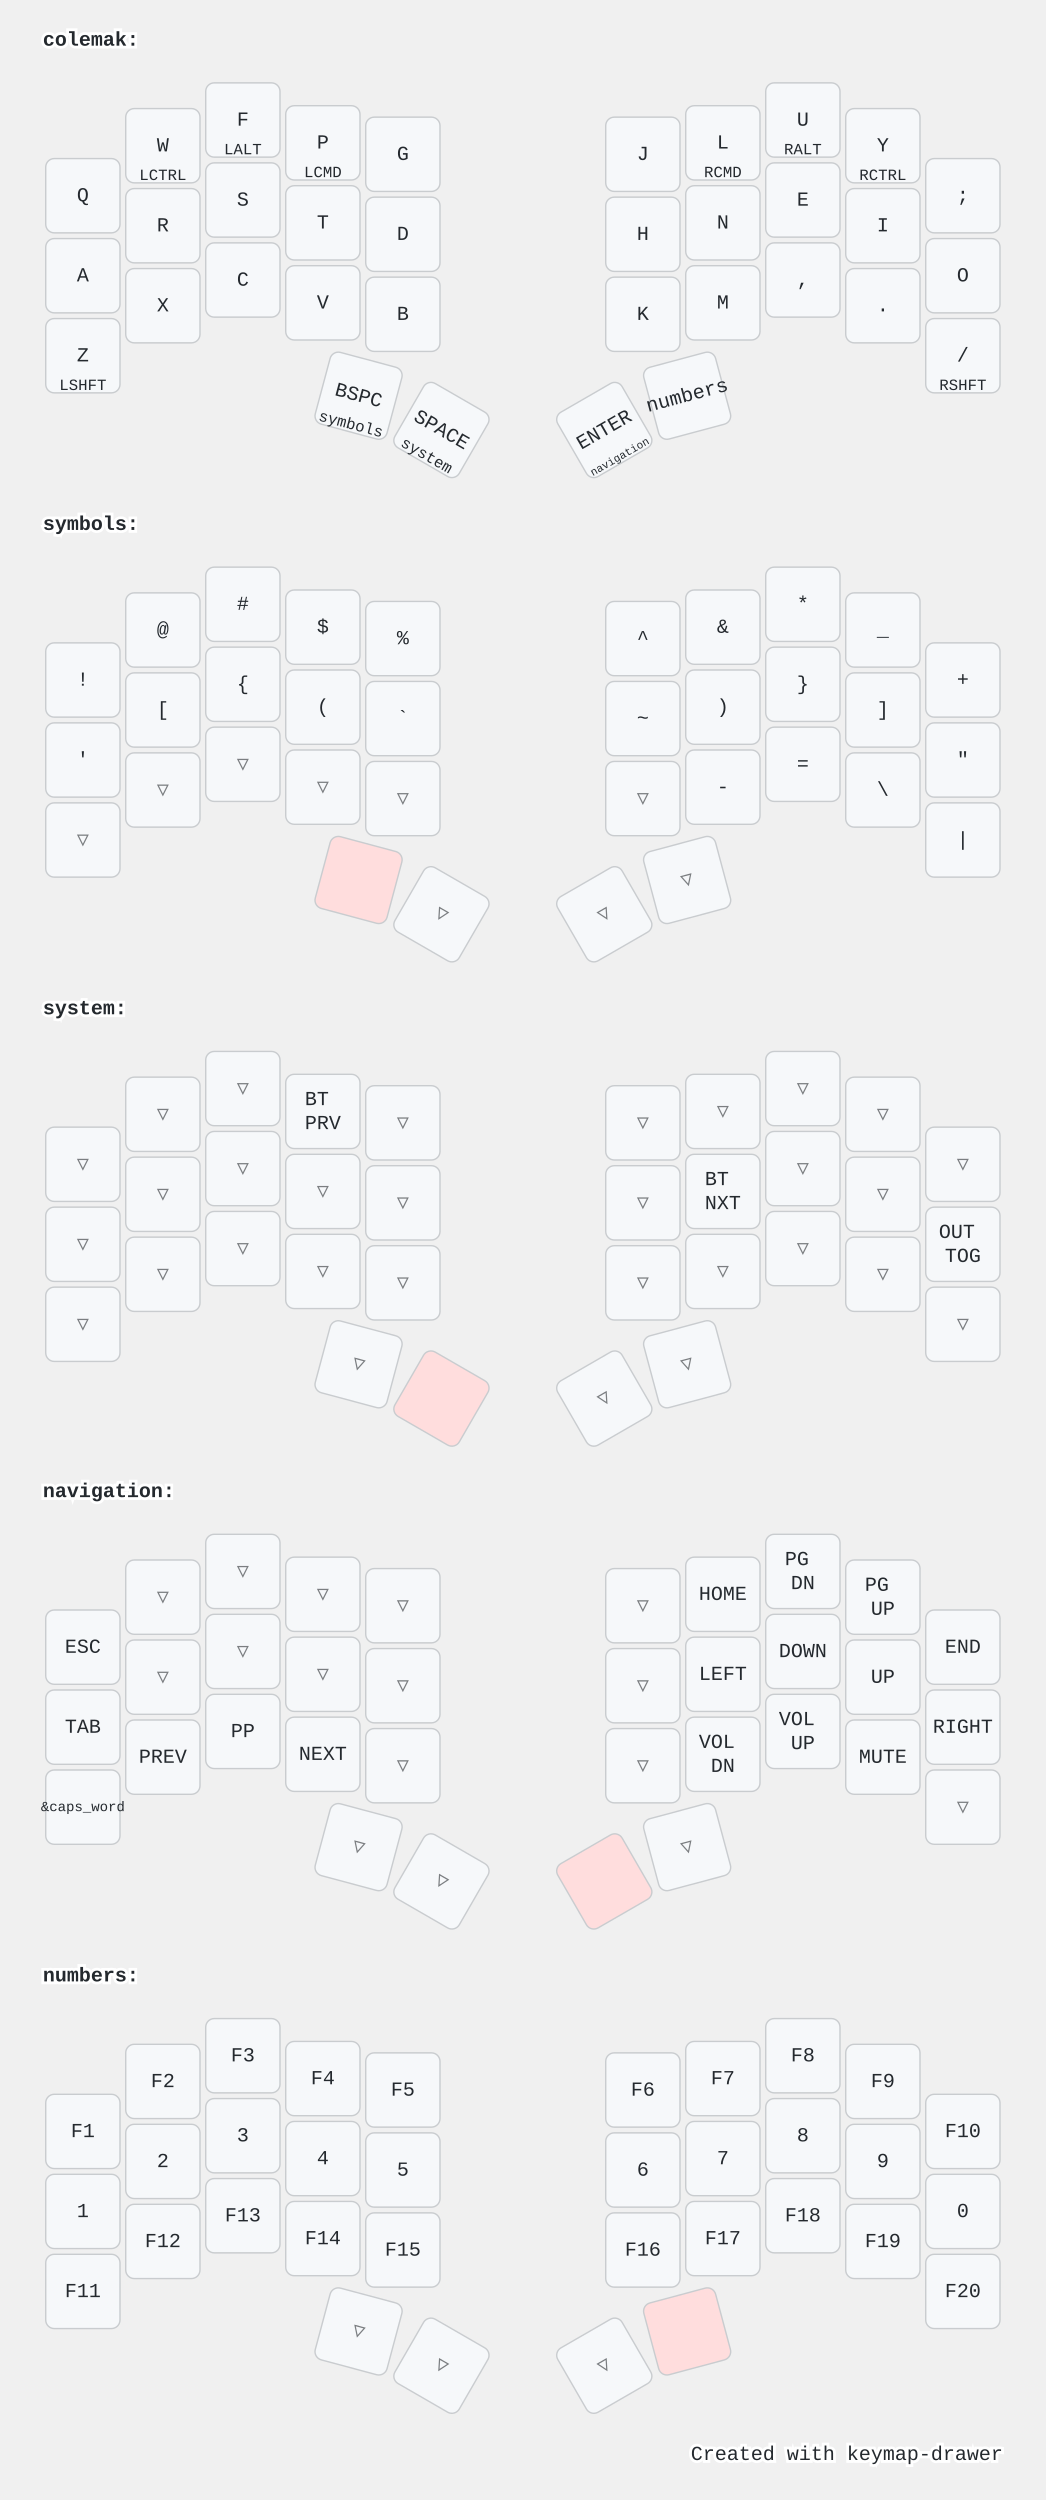
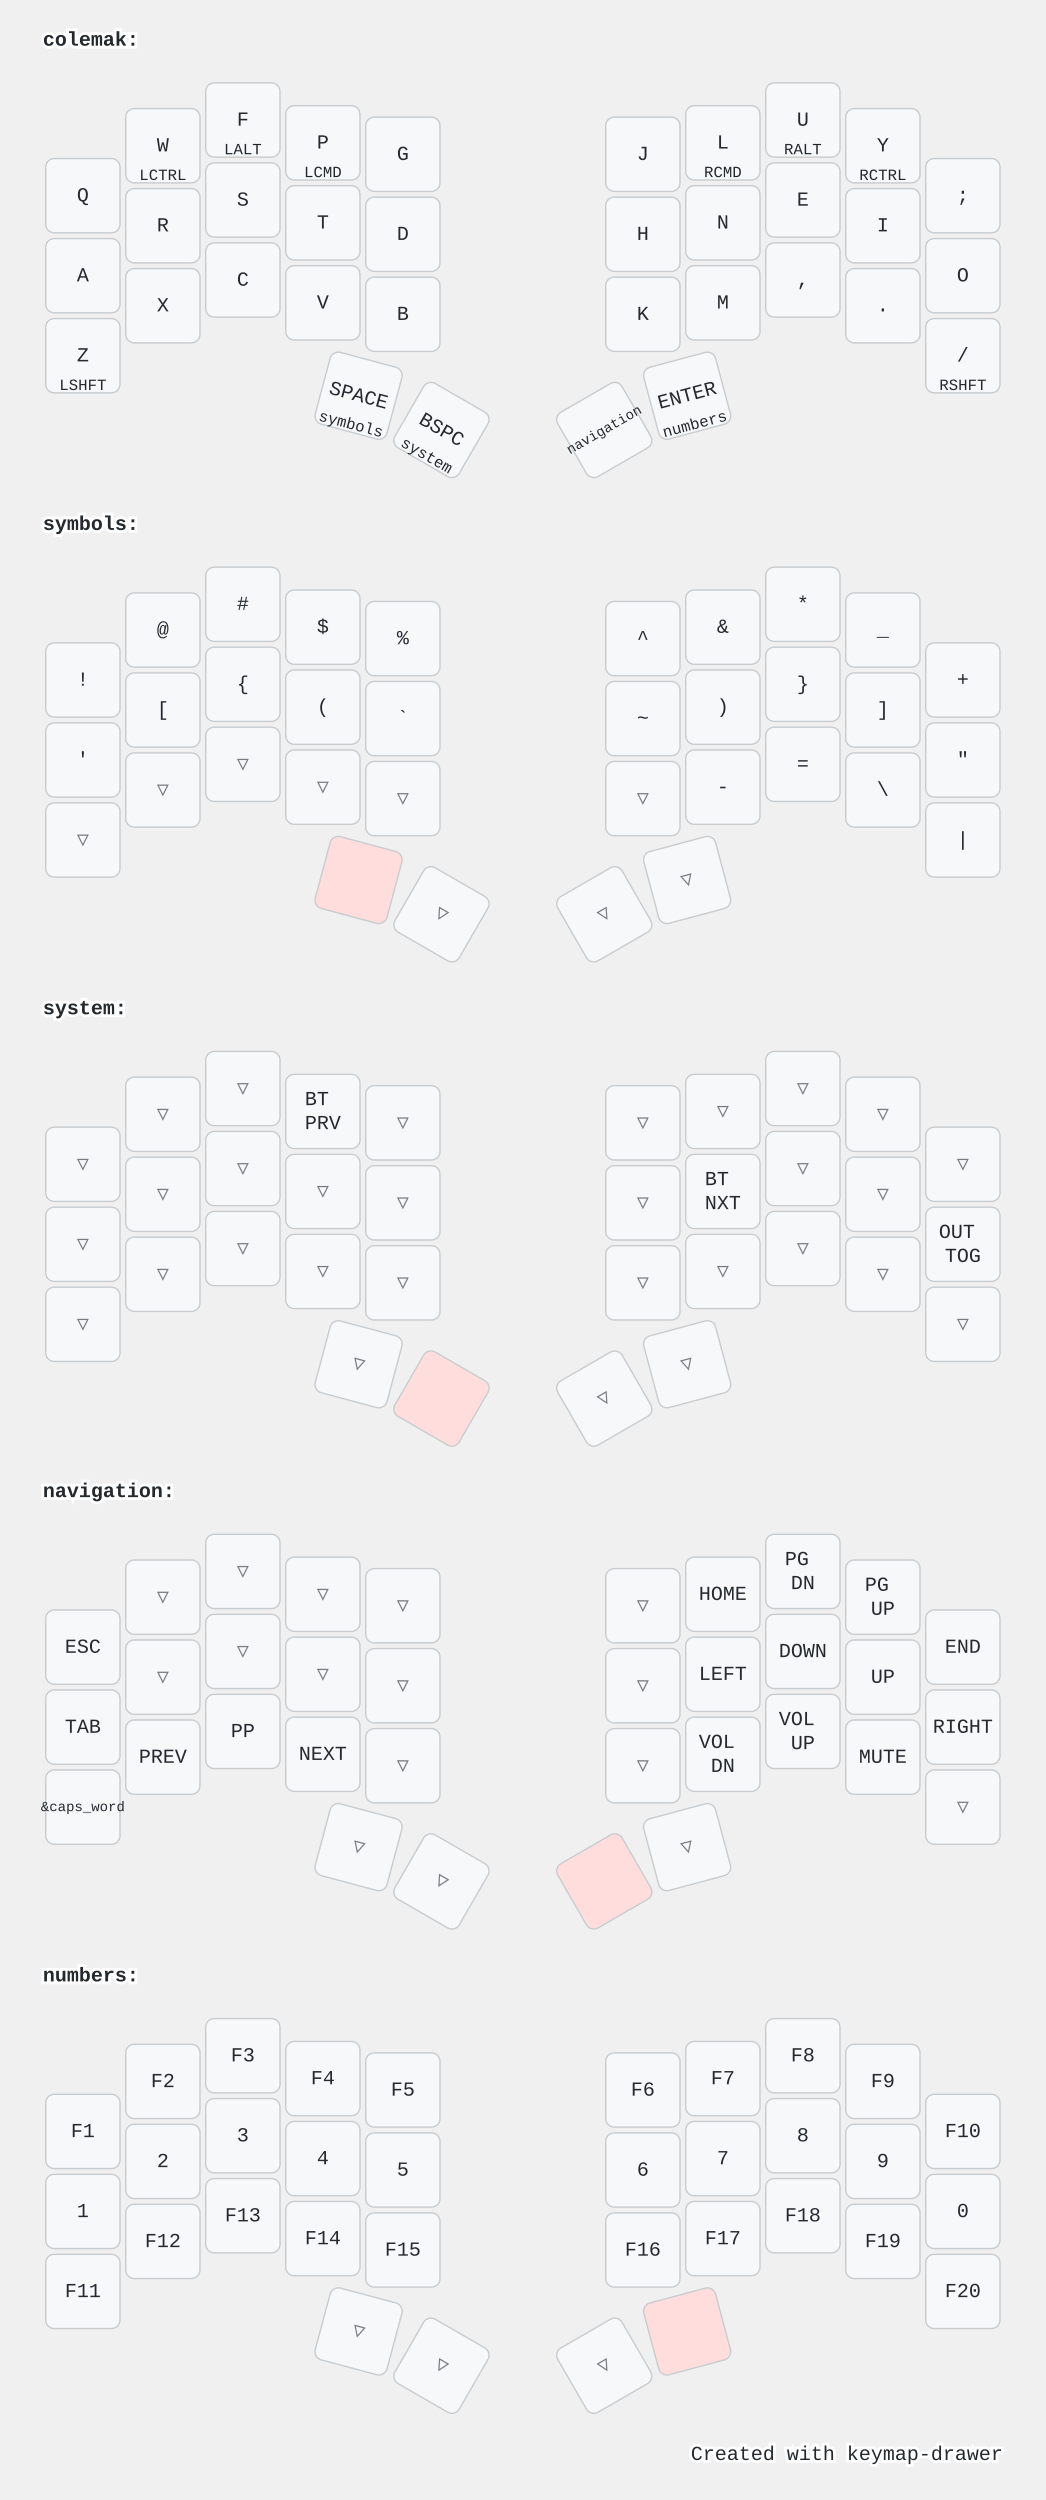
<svg xmlns="http://www.w3.org/2000/svg" width="732" height="1750" viewBox="0 0 732 1750" class="keymap">
  <style>/* inherit to force styles through use tags */
svg path {
    fill: inherit;
}

/* font and background color specifications */
svg.keymap {
    font-family: SFMono-Regular,Consolas,Liberation Mono,Menlo,monospace;
    font-size: 14px;
    font-kerning: normal;
    text-rendering: optimizeLegibility;
    fill: #24292e;
}

/* default key styling */
rect.key {
    fill: #f6f8fa;
}

rect.key, rect.combo {
    stroke: #c9cccf;
    stroke-width: 1;
}

/* default key side styling, only used is draw_key_sides is set */
rect.side {
    filter: brightness(90%);
}

/* color accent for combo boxes */
rect.combo, rect.combo-separate {
    fill: #cdf;
}

/* color accent for held keys */
rect.held, rect.combo.held {
    fill: #fdd;
}

/* color accent for ghost (optional) keys */
rect.ghost, rect.combo.ghost {
    stroke-dasharray: 4, 4;
    stroke-width: 2;
}

text {
    text-anchor: middle;
    dominant-baseline: middle;
}

/* styling for layer labels */
text.label {
    font-weight: bold;
    text-anchor: start;
    stroke: white;
    stroke-width: 4;
    paint-order: stroke;
}

/* styling for optional footer */
text.footer {
    text-anchor: end;
    dominant-baseline: auto;
    stroke: white;
    stroke-width: 4;
    paint-order: stroke;
}

/* styling for combo tap, and key hold/shifted label text */
text.combo, text.hold, text.shifted {
    font-size: 11px;
}

text.hold {
    text-anchor: middle;
    dominant-baseline: auto;
}

text.shifted {
    text-anchor: middle;
    dominant-baseline: hanging;
}

/* styling for hold/shifted label text in combo box */
text.combo.hold, text.combo.shifted {
    font-size: 8px;
}

/* lighter symbol for transparent keys */
text.trans {
    fill: #7b7e81;
}

/* styling for combo dendrons */
path.combo {
    stroke-width: 1;
    stroke: gray;
    fill: none;
}

/* Start Tabler Icons Cleanup */
/* cannot use height/width with glyphs */
.icon-tabler &gt; path {
    fill: inherit;
    stroke: inherit;
    stroke-width: 2;
}
/* hide tabler's default box */
.icon-tabler &gt; path[stroke="none"][fill="none"] {
    visibility: hidden;
}
/* End Tabler Icons Cleanup */

@media (prefers-color-scheme: dark) {
svg.keymap { fill: #d1d6db; }
rect.key { fill: #3f4750; }
rect.key, rect.combo { stroke: #60666c; }
rect.combo, rect.combo-separate { fill: #1f3d7a; }
rect.held, rect.combo.held { fill: #854747; }
text.label, text.footer { stroke: black; }
text.trans { fill: #7e8184; }
path.combo { stroke: #7f7f7f; }

}</style>
  <g transform="translate(30, 0)" class="layer-colemak">
    <text x="0" y="28" class="label">colemak:</text>
    <g transform="translate(0, 56)">
      <g transform="translate(28, 81)" class="key keypos-0">
        <rect rx="6" ry="6" x="-26" y="-26" width="52" height="52" class="key" />
        <text x="0" y="0" class="key tap">Q</text>
      </g>
      <g transform="translate(84, 46)" class="key keypos-1">
        <rect rx="6" ry="6" x="-26" y="-26" width="52" height="52" class="key" />
        <text x="0" y="0" class="key tap">W</text>
        <text x="0" y="24" class="key hold">LCTRL</text>
      </g>
      <g transform="translate(140, 28)" class="key keypos-2">
        <rect rx="6" ry="6" x="-26" y="-26" width="52" height="52" class="key" />
        <text x="0" y="0" class="key tap">F</text>
        <text x="0" y="24" class="key hold">LALT</text>
      </g>
      <g transform="translate(196, 44)" class="key keypos-3">
        <rect rx="6" ry="6" x="-26" y="-26" width="52" height="52" class="key" />
        <text x="0" y="0" class="key tap">P</text>
        <text x="0" y="24" class="key hold">LCMD</text>
      </g>
      <g transform="translate(252, 52)" class="key keypos-4">
        <rect rx="6" ry="6" x="-26" y="-26" width="52" height="52" class="key" />
        <text x="0" y="0" class="key tap">G</text>
      </g>
      <g transform="translate(420, 52)" class="key keypos-5">
        <rect rx="6" ry="6" x="-26" y="-26" width="52" height="52" class="key" />
        <text x="0" y="0" class="key tap">J</text>
      </g>
      <g transform="translate(476, 44)" class="key keypos-6">
        <rect rx="6" ry="6" x="-26" y="-26" width="52" height="52" class="key" />
        <text x="0" y="0" class="key tap">L</text>
        <text x="0" y="24" class="key hold">RCMD</text>
      </g>
      <g transform="translate(532, 28)" class="key keypos-7">
        <rect rx="6" ry="6" x="-26" y="-26" width="52" height="52" class="key" />
        <text x="0" y="0" class="key tap">U</text>
        <text x="0" y="24" class="key hold">RALT</text>
      </g>
      <g transform="translate(588, 46)" class="key keypos-8">
        <rect rx="6" ry="6" x="-26" y="-26" width="52" height="52" class="key" />
        <text x="0" y="0" class="key tap">Y</text>
        <text x="0" y="24" class="key hold">RCTRL</text>
      </g>
      <g transform="translate(644, 81)" class="key keypos-9">
        <rect rx="6" ry="6" x="-26" y="-26" width="52" height="52" class="key" />
        <text x="0" y="0" class="key tap">;</text>
      </g>
      <g transform="translate(28, 137)" class="key keypos-10">
        <rect rx="6" ry="6" x="-26" y="-26" width="52" height="52" class="key" />
        <text x="0" y="0" class="key tap">A</text>
      </g>
      <g transform="translate(84, 102)" class="key keypos-11">
        <rect rx="6" ry="6" x="-26" y="-26" width="52" height="52" class="key" />
        <text x="0" y="0" class="key tap">R</text>
      </g>
      <g transform="translate(140, 84)" class="key keypos-12">
        <rect rx="6" ry="6" x="-26" y="-26" width="52" height="52" class="key" />
        <text x="0" y="0" class="key tap">S</text>
      </g>
      <g transform="translate(196, 100)" class="key keypos-13">
        <rect rx="6" ry="6" x="-26" y="-26" width="52" height="52" class="key" />
        <text x="0" y="0" class="key tap">T</text>
      </g>
      <g transform="translate(252, 108)" class="key keypos-14">
        <rect rx="6" ry="6" x="-26" y="-26" width="52" height="52" class="key" />
        <text x="0" y="0" class="key tap">D</text>
      </g>
      <g transform="translate(420, 108)" class="key keypos-15">
        <rect rx="6" ry="6" x="-26" y="-26" width="52" height="52" class="key" />
        <text x="0" y="0" class="key tap">H</text>
      </g>
      <g transform="translate(476, 100)" class="key keypos-16">
        <rect rx="6" ry="6" x="-26" y="-26" width="52" height="52" class="key" />
        <text x="0" y="0" class="key tap">N</text>
      </g>
      <g transform="translate(532, 84)" class="key keypos-17">
        <rect rx="6" ry="6" x="-26" y="-26" width="52" height="52" class="key" />
        <text x="0" y="0" class="key tap">E</text>
      </g>
      <g transform="translate(588, 102)" class="key keypos-18">
        <rect rx="6" ry="6" x="-26" y="-26" width="52" height="52" class="key" />
        <text x="0" y="0" class="key tap">I</text>
      </g>
      <g transform="translate(644, 137)" class="key keypos-19">
        <rect rx="6" ry="6" x="-26" y="-26" width="52" height="52" class="key" />
        <text x="0" y="0" class="key tap">O</text>
      </g>
      <g transform="translate(28, 193)" class="key keypos-20">
        <rect rx="6" ry="6" x="-26" y="-26" width="52" height="52" class="key" />
        <text x="0" y="0" class="key tap">Z</text>
        <text x="0" y="24" class="key hold">LSHFT</text>
      </g>
      <g transform="translate(84, 158)" class="key keypos-21">
        <rect rx="6" ry="6" x="-26" y="-26" width="52" height="52" class="key" />
        <text x="0" y="0" class="key tap">X</text>
      </g>
      <g transform="translate(140, 140)" class="key keypos-22">
        <rect rx="6" ry="6" x="-26" y="-26" width="52" height="52" class="key" />
        <text x="0" y="0" class="key tap">C</text>
      </g>
      <g transform="translate(196, 156)" class="key keypos-23">
        <rect rx="6" ry="6" x="-26" y="-26" width="52" height="52" class="key" />
        <text x="0" y="0" class="key tap">V</text>
      </g>
      <g transform="translate(252, 164)" class="key keypos-24">
        <rect rx="6" ry="6" x="-26" y="-26" width="52" height="52" class="key" />
        <text x="0" y="0" class="key tap">B</text>
      </g>
      <g transform="translate(420, 164)" class="key keypos-25">
        <rect rx="6" ry="6" x="-26" y="-26" width="52" height="52" class="key" />
        <text x="0" y="0" class="key tap">K</text>
      </g>
      <g transform="translate(476, 156)" class="key keypos-26">
        <rect rx="6" ry="6" x="-26" y="-26" width="52" height="52" class="key" />
        <text x="0" y="0" class="key tap">M</text>
      </g>
      <g transform="translate(532, 140)" class="key keypos-27">
        <rect rx="6" ry="6" x="-26" y="-26" width="52" height="52" class="key" />
        <text x="0" y="0" class="key tap">,</text>
      </g>
      <g transform="translate(588, 158)" class="key keypos-28">
        <rect rx="6" ry="6" x="-26" y="-26" width="52" height="52" class="key" />
        <text x="0" y="0" class="key tap">.</text>
      </g>
      <g transform="translate(644, 193)" class="key keypos-29">
        <rect rx="6" ry="6" x="-26" y="-26" width="52" height="52" class="key" />
        <text x="0" y="0" class="key tap">/</text>
        <text x="0" y="24" class="key hold">RSHFT</text>
      </g>
      <g transform="translate(221, 221) rotate(15.0)" class="key keypos-30">
        <rect rx="6" ry="6" x="-26" y="-26" width="52" height="52" class="key" />
+         <text x="0" y="0" class="key tap">SPACE</text>
+         <text x="0" y="24" class="key hold">symbols</text>
+       </g>
+       <g transform="translate(279, 245) rotate(30.0)" class="key keypos-31">
+         <rect rx="6" ry="6" x="-26" y="-26" width="52" height="52" class="key" />
        <text x="0" y="0" class="key tap">BSPC</text>
-         <text x="0" y="24" class="key hold">symbols</text>
-       </g>
-       <g transform="translate(279, 245) rotate(30.0)" class="key keypos-31">
-         <rect rx="6" ry="6" x="-26" y="-26" width="52" height="52" class="key" />
-         <text x="0" y="0" class="key tap">SPACE</text>
        <text x="0" y="24" class="key hold">system</text>
      </g>
      <g transform="translate(393, 245) rotate(-30.0)" class="key keypos-32">
        <rect rx="6" ry="6" x="-26" y="-26" width="52" height="52" class="key" />
-         <text x="0" y="0" class="key tap">ENTER</text>
-         <text x="0" y="24" class="key hold">
+         <text x="0" y="0" class="key tap">
          <tspan style="font-size: 70%">navigation</tspan>
        </text>
      </g>
      <g transform="translate(451, 221) rotate(-15.0)" class="key keypos-33">
        <rect rx="6" ry="6" x="-26" y="-26" width="52" height="52" class="key" />
-         <text x="0" y="0" class="key tap">numbers</text>
+         <text x="0" y="0" class="key tap">ENTER</text>
+         <text x="0" y="24" class="key hold">numbers</text>
      </g>
    </g>
  </g>
  <g transform="translate(30, 339)" class="layer-symbols">
    <text x="0" y="28" class="label">symbols:</text>
    <g transform="translate(0, 56)">
      <g transform="translate(28, 81)" class="key keypos-0">
        <rect rx="6" ry="6" x="-26" y="-26" width="52" height="52" class="key" />
        <text x="0" y="0" class="key tap">!</text>
      </g>
      <g transform="translate(84, 46)" class="key keypos-1">
        <rect rx="6" ry="6" x="-26" y="-26" width="52" height="52" class="key" />
        <text x="0" y="0" class="key tap">@</text>
      </g>
      <g transform="translate(140, 28)" class="key keypos-2">
        <rect rx="6" ry="6" x="-26" y="-26" width="52" height="52" class="key" />
        <text x="0" y="0" class="key tap">#</text>
      </g>
      <g transform="translate(196, 44)" class="key keypos-3">
        <rect rx="6" ry="6" x="-26" y="-26" width="52" height="52" class="key" />
        <text x="0" y="0" class="key tap">$</text>
      </g>
      <g transform="translate(252, 52)" class="key keypos-4">
        <rect rx="6" ry="6" x="-26" y="-26" width="52" height="52" class="key" />
        <text x="0" y="0" class="key tap">%</text>
      </g>
      <g transform="translate(420, 52)" class="key keypos-5">
        <rect rx="6" ry="6" x="-26" y="-26" width="52" height="52" class="key" />
        <text x="0" y="0" class="key tap">^</text>
      </g>
      <g transform="translate(476, 44)" class="key keypos-6">
        <rect rx="6" ry="6" x="-26" y="-26" width="52" height="52" class="key" />
        <text x="0" y="0" class="key tap">&amp;</text>
      </g>
      <g transform="translate(532, 28)" class="key keypos-7">
        <rect rx="6" ry="6" x="-26" y="-26" width="52" height="52" class="key" />
        <text x="0" y="0" class="key tap">*</text>
      </g>
      <g transform="translate(588, 46)" class="key keypos-8">
        <rect rx="6" ry="6" x="-26" y="-26" width="52" height="52" class="key" />
        <text x="0" y="0" class="key tap">_</text>
      </g>
      <g transform="translate(644, 81)" class="key keypos-9">
        <rect rx="6" ry="6" x="-26" y="-26" width="52" height="52" class="key" />
        <text x="0" y="0" class="key tap">+</text>
      </g>
      <g transform="translate(28, 137)" class="key keypos-10">
        <rect rx="6" ry="6" x="-26" y="-26" width="52" height="52" class="key" />
        <text x="0" y="0" class="key tap">'</text>
      </g>
      <g transform="translate(84, 102)" class="key keypos-11">
        <rect rx="6" ry="6" x="-26" y="-26" width="52" height="52" class="key" />
        <text x="0" y="0" class="key tap">[</text>
      </g>
      <g transform="translate(140, 84)" class="key keypos-12">
        <rect rx="6" ry="6" x="-26" y="-26" width="52" height="52" class="key" />
        <text x="0" y="0" class="key tap">{</text>
      </g>
      <g transform="translate(196, 100)" class="key keypos-13">
        <rect rx="6" ry="6" x="-26" y="-26" width="52" height="52" class="key" />
        <text x="0" y="0" class="key tap">(</text>
      </g>
      <g transform="translate(252, 108)" class="key keypos-14">
        <rect rx="6" ry="6" x="-26" y="-26" width="52" height="52" class="key" />
        <text x="0" y="0" class="key tap">`</text>
      </g>
      <g transform="translate(420, 108)" class="key keypos-15">
        <rect rx="6" ry="6" x="-26" y="-26" width="52" height="52" class="key" />
        <text x="0" y="0" class="key tap">~</text>
      </g>
      <g transform="translate(476, 100)" class="key keypos-16">
        <rect rx="6" ry="6" x="-26" y="-26" width="52" height="52" class="key" />
        <text x="0" y="0" class="key tap">)</text>
      </g>
      <g transform="translate(532, 84)" class="key keypos-17">
        <rect rx="6" ry="6" x="-26" y="-26" width="52" height="52" class="key" />
        <text x="0" y="0" class="key tap">}</text>
      </g>
      <g transform="translate(588, 102)" class="key keypos-18">
        <rect rx="6" ry="6" x="-26" y="-26" width="52" height="52" class="key" />
        <text x="0" y="0" class="key tap">]</text>
      </g>
      <g transform="translate(644, 137)" class="key keypos-19">
        <rect rx="6" ry="6" x="-26" y="-26" width="52" height="52" class="key" />
        <text x="0" y="0" class="key tap">"</text>
      </g>
      <g transform="translate(28, 193)" class="key trans keypos-20">
        <rect rx="6" ry="6" x="-26" y="-26" width="52" height="52" class="key trans" />
        <text x="0" y="0" class="key trans tap">▽</text>
      </g>
      <g transform="translate(84, 158)" class="key trans keypos-21">
        <rect rx="6" ry="6" x="-26" y="-26" width="52" height="52" class="key trans" />
        <text x="0" y="0" class="key trans tap">▽</text>
      </g>
      <g transform="translate(140, 140)" class="key trans keypos-22">
        <rect rx="6" ry="6" x="-26" y="-26" width="52" height="52" class="key trans" />
        <text x="0" y="0" class="key trans tap">▽</text>
      </g>
      <g transform="translate(196, 156)" class="key trans keypos-23">
        <rect rx="6" ry="6" x="-26" y="-26" width="52" height="52" class="key trans" />
        <text x="0" y="0" class="key trans tap">▽</text>
      </g>
      <g transform="translate(252, 164)" class="key trans keypos-24">
        <rect rx="6" ry="6" x="-26" y="-26" width="52" height="52" class="key trans" />
        <text x="0" y="0" class="key trans tap">▽</text>
      </g>
      <g transform="translate(420, 164)" class="key trans keypos-25">
        <rect rx="6" ry="6" x="-26" y="-26" width="52" height="52" class="key trans" />
        <text x="0" y="0" class="key trans tap">▽</text>
      </g>
      <g transform="translate(476, 156)" class="key keypos-26">
        <rect rx="6" ry="6" x="-26" y="-26" width="52" height="52" class="key" />
        <text x="0" y="0" class="key tap">-</text>
      </g>
      <g transform="translate(532, 140)" class="key keypos-27">
        <rect rx="6" ry="6" x="-26" y="-26" width="52" height="52" class="key" />
        <text x="0" y="0" class="key tap">=</text>
      </g>
      <g transform="translate(588, 158)" class="key keypos-28">
        <rect rx="6" ry="6" x="-26" y="-26" width="52" height="52" class="key" />
        <text x="0" y="0" class="key tap">\</text>
      </g>
      <g transform="translate(644, 193)" class="key keypos-29">
        <rect rx="6" ry="6" x="-26" y="-26" width="52" height="52" class="key" />
        <text x="0" y="0" class="key tap">|</text>
      </g>
      <g transform="translate(221, 221) rotate(15.0)" class="key held keypos-30">
        <rect rx="6" ry="6" x="-26" y="-26" width="52" height="52" class="key held" />
      </g>
      <g transform="translate(279, 245) rotate(30.0)" class="key trans keypos-31">
        <rect rx="6" ry="6" x="-26" y="-26" width="52" height="52" class="key trans" />
        <text x="0" y="0" class="key trans tap">▽</text>
      </g>
      <g transform="translate(393, 245) rotate(-30.0)" class="key trans keypos-32">
        <rect rx="6" ry="6" x="-26" y="-26" width="52" height="52" class="key trans" />
        <text x="0" y="0" class="key trans tap">▽</text>
      </g>
      <g transform="translate(451, 221) rotate(-15.0)" class="key trans keypos-33">
        <rect rx="6" ry="6" x="-26" y="-26" width="52" height="52" class="key trans" />
        <text x="0" y="0" class="key trans tap">▽</text>
      </g>
    </g>
  </g>
  <g transform="translate(30, 678)" class="layer-system">
    <text x="0" y="28" class="label">system:</text>
    <g transform="translate(0, 56)">
      <g transform="translate(28, 81)" class="key trans keypos-0">
        <rect rx="6" ry="6" x="-26" y="-26" width="52" height="52" class="key trans" />
        <text x="0" y="0" class="key trans tap">▽</text>
      </g>
      <g transform="translate(84, 46)" class="key trans keypos-1">
        <rect rx="6" ry="6" x="-26" y="-26" width="52" height="52" class="key trans" />
        <text x="0" y="0" class="key trans tap">▽</text>
      </g>
      <g transform="translate(140, 28)" class="key trans keypos-2">
        <rect rx="6" ry="6" x="-26" y="-26" width="52" height="52" class="key trans" />
        <text x="0" y="0" class="key trans tap">▽</text>
      </g>
      <g transform="translate(196, 44)" class="key keypos-3">
        <rect rx="6" ry="6" x="-26" y="-26" width="52" height="52" class="key" />
        <text x="0" y="0" class="key tap">
          <tspan x="0" dy="-0.6em">BT</tspan>
          <tspan x="0" dy="1.2em">PRV</tspan>
        </text>
      </g>
      <g transform="translate(252, 52)" class="key trans keypos-4">
        <rect rx="6" ry="6" x="-26" y="-26" width="52" height="52" class="key trans" />
        <text x="0" y="0" class="key trans tap">▽</text>
      </g>
      <g transform="translate(420, 52)" class="key trans keypos-5">
        <rect rx="6" ry="6" x="-26" y="-26" width="52" height="52" class="key trans" />
        <text x="0" y="0" class="key trans tap">▽</text>
      </g>
      <g transform="translate(476, 44)" class="key trans keypos-6">
        <rect rx="6" ry="6" x="-26" y="-26" width="52" height="52" class="key trans" />
        <text x="0" y="0" class="key trans tap">▽</text>
      </g>
      <g transform="translate(532, 28)" class="key trans keypos-7">
        <rect rx="6" ry="6" x="-26" y="-26" width="52" height="52" class="key trans" />
        <text x="0" y="0" class="key trans tap">▽</text>
      </g>
      <g transform="translate(588, 46)" class="key trans keypos-8">
        <rect rx="6" ry="6" x="-26" y="-26" width="52" height="52" class="key trans" />
        <text x="0" y="0" class="key trans tap">▽</text>
      </g>
      <g transform="translate(644, 81)" class="key trans keypos-9">
        <rect rx="6" ry="6" x="-26" y="-26" width="52" height="52" class="key trans" />
        <text x="0" y="0" class="key trans tap">▽</text>
      </g>
      <g transform="translate(28, 137)" class="key trans keypos-10">
        <rect rx="6" ry="6" x="-26" y="-26" width="52" height="52" class="key trans" />
        <text x="0" y="0" class="key trans tap">▽</text>
      </g>
      <g transform="translate(84, 102)" class="key trans keypos-11">
        <rect rx="6" ry="6" x="-26" y="-26" width="52" height="52" class="key trans" />
        <text x="0" y="0" class="key trans tap">▽</text>
      </g>
      <g transform="translate(140, 84)" class="key trans keypos-12">
        <rect rx="6" ry="6" x="-26" y="-26" width="52" height="52" class="key trans" />
        <text x="0" y="0" class="key trans tap">▽</text>
      </g>
      <g transform="translate(196, 100)" class="key trans keypos-13">
        <rect rx="6" ry="6" x="-26" y="-26" width="52" height="52" class="key trans" />
        <text x="0" y="0" class="key trans tap">▽</text>
      </g>
      <g transform="translate(252, 108)" class="key trans keypos-14">
        <rect rx="6" ry="6" x="-26" y="-26" width="52" height="52" class="key trans" />
        <text x="0" y="0" class="key trans tap">▽</text>
      </g>
      <g transform="translate(420, 108)" class="key trans keypos-15">
        <rect rx="6" ry="6" x="-26" y="-26" width="52" height="52" class="key trans" />
        <text x="0" y="0" class="key trans tap">▽</text>
      </g>
      <g transform="translate(476, 100)" class="key keypos-16">
        <rect rx="6" ry="6" x="-26" y="-26" width="52" height="52" class="key" />
        <text x="0" y="0" class="key tap">
          <tspan x="0" dy="-0.6em">BT</tspan>
          <tspan x="0" dy="1.2em">NXT</tspan>
        </text>
      </g>
      <g transform="translate(532, 84)" class="key trans keypos-17">
        <rect rx="6" ry="6" x="-26" y="-26" width="52" height="52" class="key trans" />
        <text x="0" y="0" class="key trans tap">▽</text>
      </g>
      <g transform="translate(588, 102)" class="key trans keypos-18">
        <rect rx="6" ry="6" x="-26" y="-26" width="52" height="52" class="key trans" />
        <text x="0" y="0" class="key trans tap">▽</text>
      </g>
      <g transform="translate(644, 137)" class="key keypos-19">
        <rect rx="6" ry="6" x="-26" y="-26" width="52" height="52" class="key" />
        <text x="0" y="0" class="key tap">
          <tspan x="0" dy="-0.6em">OUT</tspan>
          <tspan x="0" dy="1.2em">TOG</tspan>
        </text>
      </g>
      <g transform="translate(28, 193)" class="key trans keypos-20">
        <rect rx="6" ry="6" x="-26" y="-26" width="52" height="52" class="key trans" />
        <text x="0" y="0" class="key trans tap">▽</text>
      </g>
      <g transform="translate(84, 158)" class="key trans keypos-21">
        <rect rx="6" ry="6" x="-26" y="-26" width="52" height="52" class="key trans" />
        <text x="0" y="0" class="key trans tap">▽</text>
      </g>
      <g transform="translate(140, 140)" class="key trans keypos-22">
        <rect rx="6" ry="6" x="-26" y="-26" width="52" height="52" class="key trans" />
        <text x="0" y="0" class="key trans tap">▽</text>
      </g>
      <g transform="translate(196, 156)" class="key trans keypos-23">
        <rect rx="6" ry="6" x="-26" y="-26" width="52" height="52" class="key trans" />
        <text x="0" y="0" class="key trans tap">▽</text>
      </g>
      <g transform="translate(252, 164)" class="key trans keypos-24">
        <rect rx="6" ry="6" x="-26" y="-26" width="52" height="52" class="key trans" />
        <text x="0" y="0" class="key trans tap">▽</text>
      </g>
      <g transform="translate(420, 164)" class="key trans keypos-25">
        <rect rx="6" ry="6" x="-26" y="-26" width="52" height="52" class="key trans" />
        <text x="0" y="0" class="key trans tap">▽</text>
      </g>
      <g transform="translate(476, 156)" class="key trans keypos-26">
        <rect rx="6" ry="6" x="-26" y="-26" width="52" height="52" class="key trans" />
        <text x="0" y="0" class="key trans tap">▽</text>
      </g>
      <g transform="translate(532, 140)" class="key trans keypos-27">
        <rect rx="6" ry="6" x="-26" y="-26" width="52" height="52" class="key trans" />
        <text x="0" y="0" class="key trans tap">▽</text>
      </g>
      <g transform="translate(588, 158)" class="key trans keypos-28">
        <rect rx="6" ry="6" x="-26" y="-26" width="52" height="52" class="key trans" />
        <text x="0" y="0" class="key trans tap">▽</text>
      </g>
      <g transform="translate(644, 193)" class="key trans keypos-29">
        <rect rx="6" ry="6" x="-26" y="-26" width="52" height="52" class="key trans" />
        <text x="0" y="0" class="key trans tap">▽</text>
      </g>
      <g transform="translate(221, 221) rotate(15.0)" class="key trans keypos-30">
        <rect rx="6" ry="6" x="-26" y="-26" width="52" height="52" class="key trans" />
        <text x="0" y="0" class="key trans tap">▽</text>
      </g>
      <g transform="translate(279, 245) rotate(30.0)" class="key held keypos-31">
        <rect rx="6" ry="6" x="-26" y="-26" width="52" height="52" class="key held" />
      </g>
      <g transform="translate(393, 245) rotate(-30.0)" class="key trans keypos-32">
        <rect rx="6" ry="6" x="-26" y="-26" width="52" height="52" class="key trans" />
        <text x="0" y="0" class="key trans tap">▽</text>
      </g>
      <g transform="translate(451, 221) rotate(-15.0)" class="key trans keypos-33">
        <rect rx="6" ry="6" x="-26" y="-26" width="52" height="52" class="key trans" />
        <text x="0" y="0" class="key trans tap">▽</text>
      </g>
    </g>
  </g>
  <g transform="translate(30, 1016)" class="layer-navigation">
    <text x="0" y="28" class="label">navigation:</text>
    <g transform="translate(0, 56)">
      <g transform="translate(28, 81)" class="key keypos-0">
        <rect rx="6" ry="6" x="-26" y="-26" width="52" height="52" class="key" />
        <text x="0" y="0" class="key tap">ESC</text>
      </g>
      <g transform="translate(84, 46)" class="key trans keypos-1">
        <rect rx="6" ry="6" x="-26" y="-26" width="52" height="52" class="key trans" />
        <text x="0" y="0" class="key trans tap">▽</text>
      </g>
      <g transform="translate(140, 28)" class="key trans keypos-2">
        <rect rx="6" ry="6" x="-26" y="-26" width="52" height="52" class="key trans" />
        <text x="0" y="0" class="key trans tap">▽</text>
      </g>
      <g transform="translate(196, 44)" class="key trans keypos-3">
        <rect rx="6" ry="6" x="-26" y="-26" width="52" height="52" class="key trans" />
        <text x="0" y="0" class="key trans tap">▽</text>
      </g>
      <g transform="translate(252, 52)" class="key trans keypos-4">
        <rect rx="6" ry="6" x="-26" y="-26" width="52" height="52" class="key trans" />
        <text x="0" y="0" class="key trans tap">▽</text>
      </g>
      <g transform="translate(420, 52)" class="key trans keypos-5">
        <rect rx="6" ry="6" x="-26" y="-26" width="52" height="52" class="key trans" />
        <text x="0" y="0" class="key trans tap">▽</text>
      </g>
      <g transform="translate(476, 44)" class="key keypos-6">
        <rect rx="6" ry="6" x="-26" y="-26" width="52" height="52" class="key" />
        <text x="0" y="0" class="key tap">HOME</text>
      </g>
      <g transform="translate(532, 28)" class="key keypos-7">
        <rect rx="6" ry="6" x="-26" y="-26" width="52" height="52" class="key" />
        <text x="0" y="0" class="key tap">
          <tspan x="0" dy="-0.6em">PG</tspan>
          <tspan x="0" dy="1.2em">DN</tspan>
        </text>
      </g>
      <g transform="translate(588, 46)" class="key keypos-8">
        <rect rx="6" ry="6" x="-26" y="-26" width="52" height="52" class="key" />
        <text x="0" y="0" class="key tap">
          <tspan x="0" dy="-0.6em">PG</tspan>
          <tspan x="0" dy="1.2em">UP</tspan>
        </text>
      </g>
      <g transform="translate(644, 81)" class="key keypos-9">
        <rect rx="6" ry="6" x="-26" y="-26" width="52" height="52" class="key" />
        <text x="0" y="0" class="key tap">END</text>
      </g>
      <g transform="translate(28, 137)" class="key keypos-10">
        <rect rx="6" ry="6" x="-26" y="-26" width="52" height="52" class="key" />
        <text x="0" y="0" class="key tap">TAB</text>
      </g>
      <g transform="translate(84, 102)" class="key trans keypos-11">
        <rect rx="6" ry="6" x="-26" y="-26" width="52" height="52" class="key trans" />
        <text x="0" y="0" class="key trans tap">▽</text>
      </g>
      <g transform="translate(140, 84)" class="key trans keypos-12">
        <rect rx="6" ry="6" x="-26" y="-26" width="52" height="52" class="key trans" />
        <text x="0" y="0" class="key trans tap">▽</text>
      </g>
      <g transform="translate(196, 100)" class="key trans keypos-13">
        <rect rx="6" ry="6" x="-26" y="-26" width="52" height="52" class="key trans" />
        <text x="0" y="0" class="key trans tap">▽</text>
      </g>
      <g transform="translate(252, 108)" class="key trans keypos-14">
        <rect rx="6" ry="6" x="-26" y="-26" width="52" height="52" class="key trans" />
        <text x="0" y="0" class="key trans tap">▽</text>
      </g>
      <g transform="translate(420, 108)" class="key trans keypos-15">
        <rect rx="6" ry="6" x="-26" y="-26" width="52" height="52" class="key trans" />
        <text x="0" y="0" class="key trans tap">▽</text>
      </g>
      <g transform="translate(476, 100)" class="key keypos-16">
        <rect rx="6" ry="6" x="-26" y="-26" width="52" height="52" class="key" />
        <text x="0" y="0" class="key tap">LEFT</text>
      </g>
      <g transform="translate(532, 84)" class="key keypos-17">
        <rect rx="6" ry="6" x="-26" y="-26" width="52" height="52" class="key" />
        <text x="0" y="0" class="key tap">DOWN</text>
      </g>
      <g transform="translate(588, 102)" class="key keypos-18">
        <rect rx="6" ry="6" x="-26" y="-26" width="52" height="52" class="key" />
        <text x="0" y="0" class="key tap">UP</text>
      </g>
      <g transform="translate(644, 137)" class="key keypos-19">
        <rect rx="6" ry="6" x="-26" y="-26" width="52" height="52" class="key" />
        <text x="0" y="0" class="key tap">RIGHT</text>
      </g>
      <g transform="translate(28, 193)" class="key keypos-20">
        <rect rx="6" ry="6" x="-26" y="-26" width="52" height="52" class="key" />
        <text x="0" y="0" class="key tap">
          <tspan style="font-size: 70%">&amp;caps_word</tspan>
        </text>
      </g>
      <g transform="translate(84, 158)" class="key keypos-21">
        <rect rx="6" ry="6" x="-26" y="-26" width="52" height="52" class="key" />
        <text x="0" y="0" class="key tap">PREV</text>
      </g>
      <g transform="translate(140, 140)" class="key keypos-22">
        <rect rx="6" ry="6" x="-26" y="-26" width="52" height="52" class="key" />
        <text x="0" y="0" class="key tap">PP</text>
      </g>
      <g transform="translate(196, 156)" class="key keypos-23">
        <rect rx="6" ry="6" x="-26" y="-26" width="52" height="52" class="key" />
        <text x="0" y="0" class="key tap">NEXT</text>
      </g>
      <g transform="translate(252, 164)" class="key trans keypos-24">
        <rect rx="6" ry="6" x="-26" y="-26" width="52" height="52" class="key trans" />
        <text x="0" y="0" class="key trans tap">▽</text>
      </g>
      <g transform="translate(420, 164)" class="key trans keypos-25">
        <rect rx="6" ry="6" x="-26" y="-26" width="52" height="52" class="key trans" />
        <text x="0" y="0" class="key trans tap">▽</text>
      </g>
      <g transform="translate(476, 156)" class="key keypos-26">
        <rect rx="6" ry="6" x="-26" y="-26" width="52" height="52" class="key" />
        <text x="0" y="0" class="key tap">
          <tspan x="0" dy="-0.6em">VOL</tspan>
          <tspan x="0" dy="1.2em">DN</tspan>
        </text>
      </g>
      <g transform="translate(532, 140)" class="key keypos-27">
        <rect rx="6" ry="6" x="-26" y="-26" width="52" height="52" class="key" />
        <text x="0" y="0" class="key tap">
          <tspan x="0" dy="-0.6em">VOL</tspan>
          <tspan x="0" dy="1.2em">UP</tspan>
        </text>
      </g>
      <g transform="translate(588, 158)" class="key keypos-28">
        <rect rx="6" ry="6" x="-26" y="-26" width="52" height="52" class="key" />
        <text x="0" y="0" class="key tap">MUTE</text>
      </g>
      <g transform="translate(644, 193)" class="key trans keypos-29">
        <rect rx="6" ry="6" x="-26" y="-26" width="52" height="52" class="key trans" />
        <text x="0" y="0" class="key trans tap">▽</text>
      </g>
      <g transform="translate(221, 221) rotate(15.0)" class="key trans keypos-30">
        <rect rx="6" ry="6" x="-26" y="-26" width="52" height="52" class="key trans" />
        <text x="0" y="0" class="key trans tap">▽</text>
      </g>
      <g transform="translate(279, 245) rotate(30.0)" class="key trans keypos-31">
        <rect rx="6" ry="6" x="-26" y="-26" width="52" height="52" class="key trans" />
        <text x="0" y="0" class="key trans tap">▽</text>
      </g>
      <g transform="translate(393, 245) rotate(-30.0)" class="key held keypos-32">
        <rect rx="6" ry="6" x="-26" y="-26" width="52" height="52" class="key held" />
      </g>
      <g transform="translate(451, 221) rotate(-15.0)" class="key trans keypos-33">
        <rect rx="6" ry="6" x="-26" y="-26" width="52" height="52" class="key trans" />
        <text x="0" y="0" class="key trans tap">▽</text>
      </g>
    </g>
  </g>
  <g transform="translate(30, 1355)" class="layer-numbers">
    <text x="0" y="28" class="label">numbers:</text>
    <g transform="translate(0, 56)">
      <g transform="translate(28, 81)" class="key keypos-0">
        <rect rx="6" ry="6" x="-26" y="-26" width="52" height="52" class="key" />
        <text x="0" y="0" class="key tap">F1</text>
      </g>
      <g transform="translate(84, 46)" class="key keypos-1">
        <rect rx="6" ry="6" x="-26" y="-26" width="52" height="52" class="key" />
        <text x="0" y="0" class="key tap">F2</text>
      </g>
      <g transform="translate(140, 28)" class="key keypos-2">
        <rect rx="6" ry="6" x="-26" y="-26" width="52" height="52" class="key" />
        <text x="0" y="0" class="key tap">F3</text>
      </g>
      <g transform="translate(196, 44)" class="key keypos-3">
        <rect rx="6" ry="6" x="-26" y="-26" width="52" height="52" class="key" />
        <text x="0" y="0" class="key tap">F4</text>
      </g>
      <g transform="translate(252, 52)" class="key keypos-4">
        <rect rx="6" ry="6" x="-26" y="-26" width="52" height="52" class="key" />
        <text x="0" y="0" class="key tap">F5</text>
      </g>
      <g transform="translate(420, 52)" class="key keypos-5">
        <rect rx="6" ry="6" x="-26" y="-26" width="52" height="52" class="key" />
        <text x="0" y="0" class="key tap">F6</text>
      </g>
      <g transform="translate(476, 44)" class="key keypos-6">
        <rect rx="6" ry="6" x="-26" y="-26" width="52" height="52" class="key" />
        <text x="0" y="0" class="key tap">F7</text>
      </g>
      <g transform="translate(532, 28)" class="key keypos-7">
        <rect rx="6" ry="6" x="-26" y="-26" width="52" height="52" class="key" />
        <text x="0" y="0" class="key tap">F8</text>
      </g>
      <g transform="translate(588, 46)" class="key keypos-8">
        <rect rx="6" ry="6" x="-26" y="-26" width="52" height="52" class="key" />
        <text x="0" y="0" class="key tap">F9</text>
      </g>
      <g transform="translate(644, 81)" class="key keypos-9">
        <rect rx="6" ry="6" x="-26" y="-26" width="52" height="52" class="key" />
        <text x="0" y="0" class="key tap">F10</text>
      </g>
      <g transform="translate(28, 137)" class="key keypos-10">
        <rect rx="6" ry="6" x="-26" y="-26" width="52" height="52" class="key" />
        <text x="0" y="0" class="key tap">1</text>
      </g>
      <g transform="translate(84, 102)" class="key keypos-11">
        <rect rx="6" ry="6" x="-26" y="-26" width="52" height="52" class="key" />
        <text x="0" y="0" class="key tap">2</text>
      </g>
      <g transform="translate(140, 84)" class="key keypos-12">
        <rect rx="6" ry="6" x="-26" y="-26" width="52" height="52" class="key" />
        <text x="0" y="0" class="key tap">3</text>
      </g>
      <g transform="translate(196, 100)" class="key keypos-13">
        <rect rx="6" ry="6" x="-26" y="-26" width="52" height="52" class="key" />
        <text x="0" y="0" class="key tap">4</text>
      </g>
      <g transform="translate(252, 108)" class="key keypos-14">
        <rect rx="6" ry="6" x="-26" y="-26" width="52" height="52" class="key" />
        <text x="0" y="0" class="key tap">5</text>
      </g>
      <g transform="translate(420, 108)" class="key keypos-15">
        <rect rx="6" ry="6" x="-26" y="-26" width="52" height="52" class="key" />
        <text x="0" y="0" class="key tap">6</text>
      </g>
      <g transform="translate(476, 100)" class="key keypos-16">
        <rect rx="6" ry="6" x="-26" y="-26" width="52" height="52" class="key" />
        <text x="0" y="0" class="key tap">7</text>
      </g>
      <g transform="translate(532, 84)" class="key keypos-17">
        <rect rx="6" ry="6" x="-26" y="-26" width="52" height="52" class="key" />
        <text x="0" y="0" class="key tap">8</text>
      </g>
      <g transform="translate(588, 102)" class="key keypos-18">
        <rect rx="6" ry="6" x="-26" y="-26" width="52" height="52" class="key" />
        <text x="0" y="0" class="key tap">9</text>
      </g>
      <g transform="translate(644, 137)" class="key keypos-19">
        <rect rx="6" ry="6" x="-26" y="-26" width="52" height="52" class="key" />
        <text x="0" y="0" class="key tap">0</text>
      </g>
      <g transform="translate(28, 193)" class="key keypos-20">
        <rect rx="6" ry="6" x="-26" y="-26" width="52" height="52" class="key" />
        <text x="0" y="0" class="key tap">F11</text>
      </g>
      <g transform="translate(84, 158)" class="key keypos-21">
        <rect rx="6" ry="6" x="-26" y="-26" width="52" height="52" class="key" />
        <text x="0" y="0" class="key tap">F12</text>
      </g>
      <g transform="translate(140, 140)" class="key keypos-22">
        <rect rx="6" ry="6" x="-26" y="-26" width="52" height="52" class="key" />
        <text x="0" y="0" class="key tap">F13</text>
      </g>
      <g transform="translate(196, 156)" class="key keypos-23">
        <rect rx="6" ry="6" x="-26" y="-26" width="52" height="52" class="key" />
        <text x="0" y="0" class="key tap">F14</text>
      </g>
      <g transform="translate(252, 164)" class="key keypos-24">
        <rect rx="6" ry="6" x="-26" y="-26" width="52" height="52" class="key" />
        <text x="0" y="0" class="key tap">F15</text>
      </g>
      <g transform="translate(420, 164)" class="key keypos-25">
        <rect rx="6" ry="6" x="-26" y="-26" width="52" height="52" class="key" />
        <text x="0" y="0" class="key tap">F16</text>
      </g>
      <g transform="translate(476, 156)" class="key keypos-26">
        <rect rx="6" ry="6" x="-26" y="-26" width="52" height="52" class="key" />
        <text x="0" y="0" class="key tap">F17</text>
      </g>
      <g transform="translate(532, 140)" class="key keypos-27">
        <rect rx="6" ry="6" x="-26" y="-26" width="52" height="52" class="key" />
        <text x="0" y="0" class="key tap">F18</text>
      </g>
      <g transform="translate(588, 158)" class="key keypos-28">
        <rect rx="6" ry="6" x="-26" y="-26" width="52" height="52" class="key" />
        <text x="0" y="0" class="key tap">F19</text>
      </g>
      <g transform="translate(644, 193)" class="key keypos-29">
        <rect rx="6" ry="6" x="-26" y="-26" width="52" height="52" class="key" />
        <text x="0" y="0" class="key tap">F20</text>
      </g>
      <g transform="translate(221, 221) rotate(15.0)" class="key trans keypos-30">
        <rect rx="6" ry="6" x="-26" y="-26" width="52" height="52" class="key trans" />
        <text x="0" y="0" class="key trans tap">▽</text>
      </g>
      <g transform="translate(279, 245) rotate(30.0)" class="key trans keypos-31">
        <rect rx="6" ry="6" x="-26" y="-26" width="52" height="52" class="key trans" />
        <text x="0" y="0" class="key trans tap">▽</text>
      </g>
      <g transform="translate(393, 245) rotate(-30.0)" class="key trans keypos-32">
        <rect rx="6" ry="6" x="-26" y="-26" width="52" height="52" class="key trans" />
        <text x="0" y="0" class="key trans tap">▽</text>
      </g>
      <g transform="translate(451, 221) rotate(-15.0)" class="key held keypos-33">
        <rect rx="6" ry="6" x="-26" y="-26" width="52" height="52" class="key held" />
      </g>
    </g>
  </g>
  <text x="702.0" y="1722.0" class="footer">Created with <a href="https://github.com/caksoylar/keymap-drawer">keymap-drawer</a>
  </text>
</svg>
